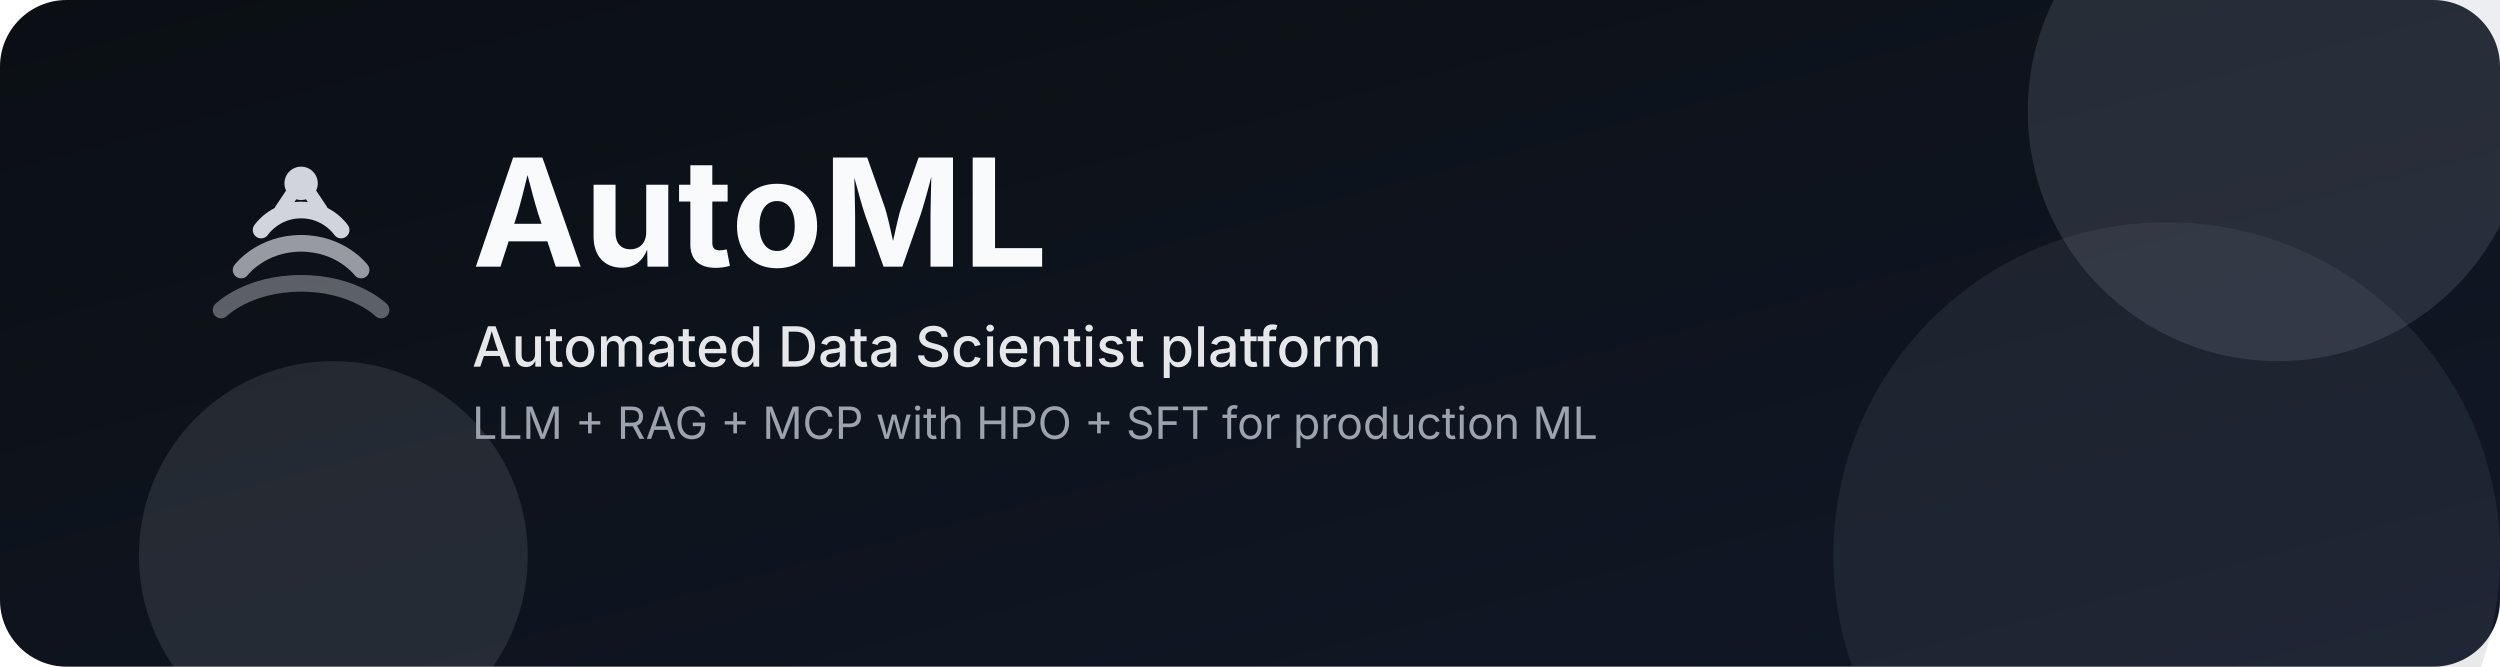
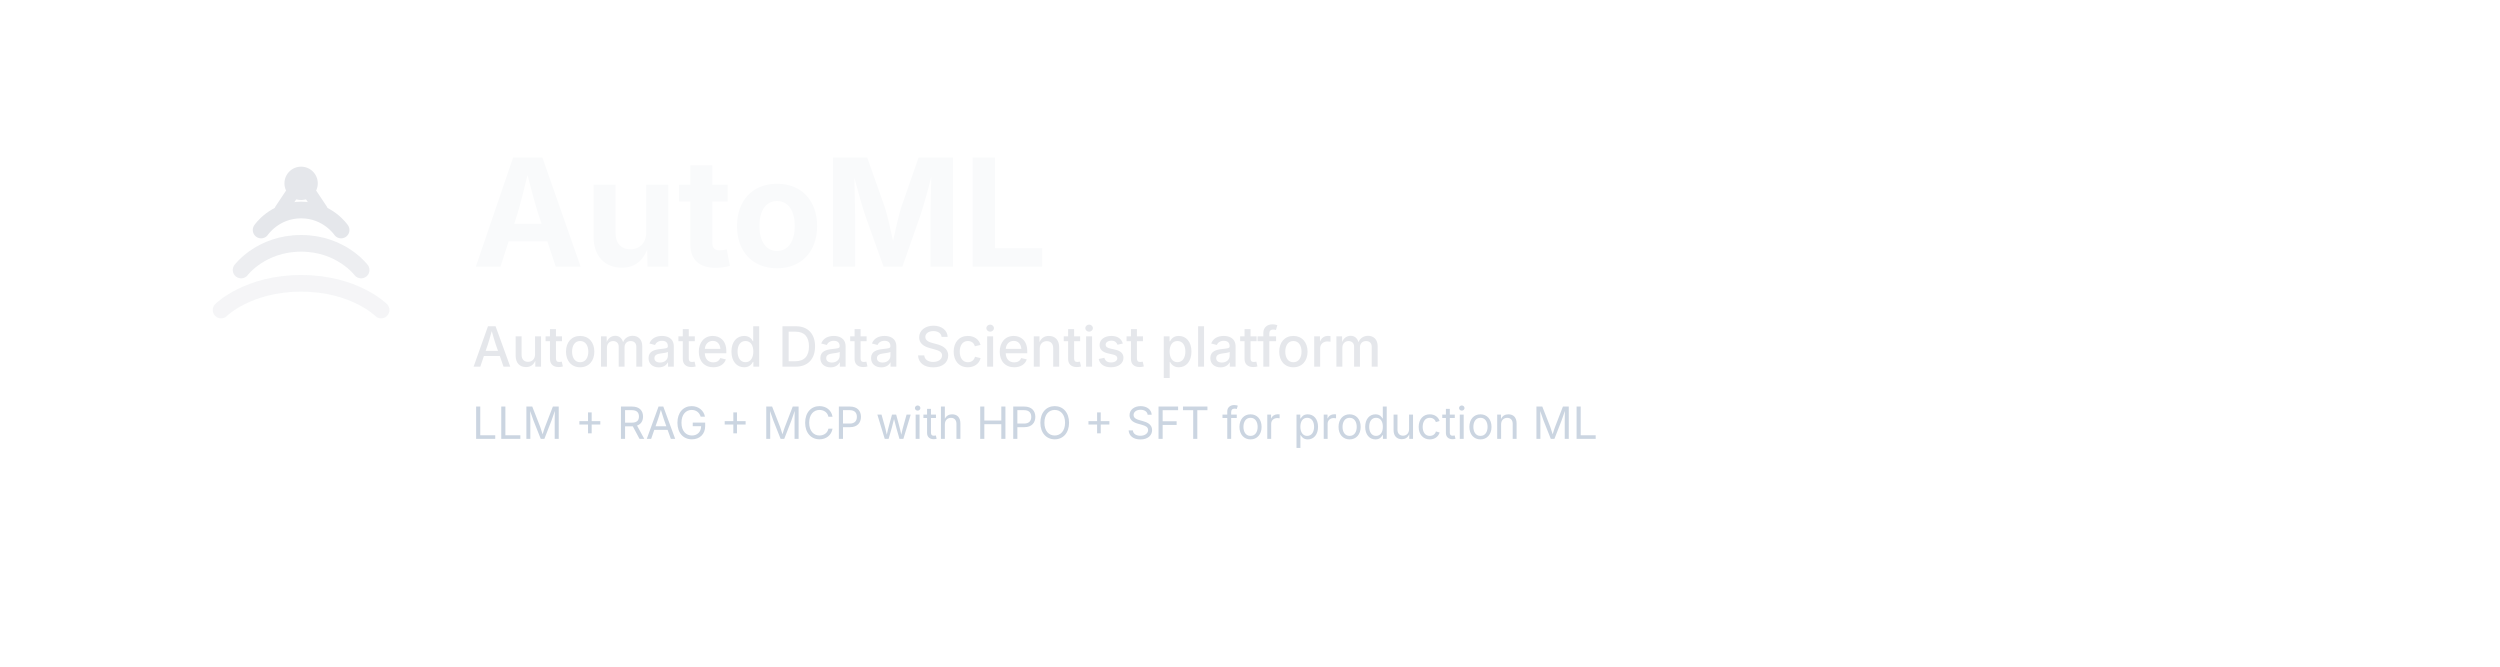
<svg xmlns="http://www.w3.org/2000/svg" viewBox="0 0 900 240" role="img" aria-label="AutoML">
-   <defs>
-     <linearGradient id="bg" x1="0" y1="0" x2="1" y2="1">
-       <stop offset="0%" stop-color="#0b0f14" />
-       <stop offset="100%" stop-color="#111827" />
-     </linearGradient>
-   </defs>
-   <rect width="900" height="240" rx="24" fill="url(#bg)" />
-   <circle cx="820" cy="40" r="90" fill="#9ca3af" opacity="0.18" />
-   <circle cx="780" cy="200" r="120" fill="#6b7280" opacity="0.16" />
-   <circle cx="120" cy="200" r="70" fill="#d1d5db" opacity="0.12" />
-   <g transform="translate(70 54) scale(2.4)" fill="none" stroke="#d1d5db">
+   <g transform="translate(70 54) scale(2.4)" fill="none" stroke="#e5e7eb">
    <path d="M4 24C4 24 8 20 16 20C24 20 28 24 28 24" stroke-width="2.5" stroke-linecap="round" opacity="0.4" />
    <path d="M7 18C7 18 10 14 16 14C22 14 25 18 25 18" stroke-width="2.5" stroke-linecap="round" opacity="0.7" />
    <path d="M10 12C10 12 12 9 16 9C20 9 22 12 22 12" stroke-width="2.5" stroke-linecap="round" />
-     <circle cx="16" cy="5" r="2.5" fill="#d1d5db" stroke="none" />
+     <circle cx="16" cy="5" r="2.5" fill="#e5e7eb" stroke="none" />
    <path d="M13 9L15 6" stroke-width="2" stroke-linecap="round" />
    <path d="M19 9L17 6" stroke-width="2" stroke-linecap="round" />
  </g>
  <style>
    .title { font: 700 54px "Space Grotesk", "IBM Plex Sans", "Inter", system-ui, -apple-system, "Segoe UI", sans-serif; }
    .tagline { font: 500 20px "Space Grotesk", "IBM Plex Sans", "Inter", system-ui, -apple-system, "Segoe UI", sans-serif; }
    .subline { font: 400 16px "Space Grotesk", "IBM Plex Sans", "Inter", system-ui, -apple-system, "Segoe UI", sans-serif; }
  </style>
  <text x="170" y="96" class="title" fill="#f9fafb">AutoML</text>
  <text x="170" y="132" class="tagline" fill="#e5e7eb">Automated Data Scientist platform</text>
-   <text x="170" y="158" class="subline" fill="#9ca3af">LLM + RAG + MCP with HPO + SFT for production ML</text>
+   <text x="170" y="158" class="subline" fill="#cbd5e1">LLM + RAG + MCP with HPO + SFT for production ML</text>
</svg>
